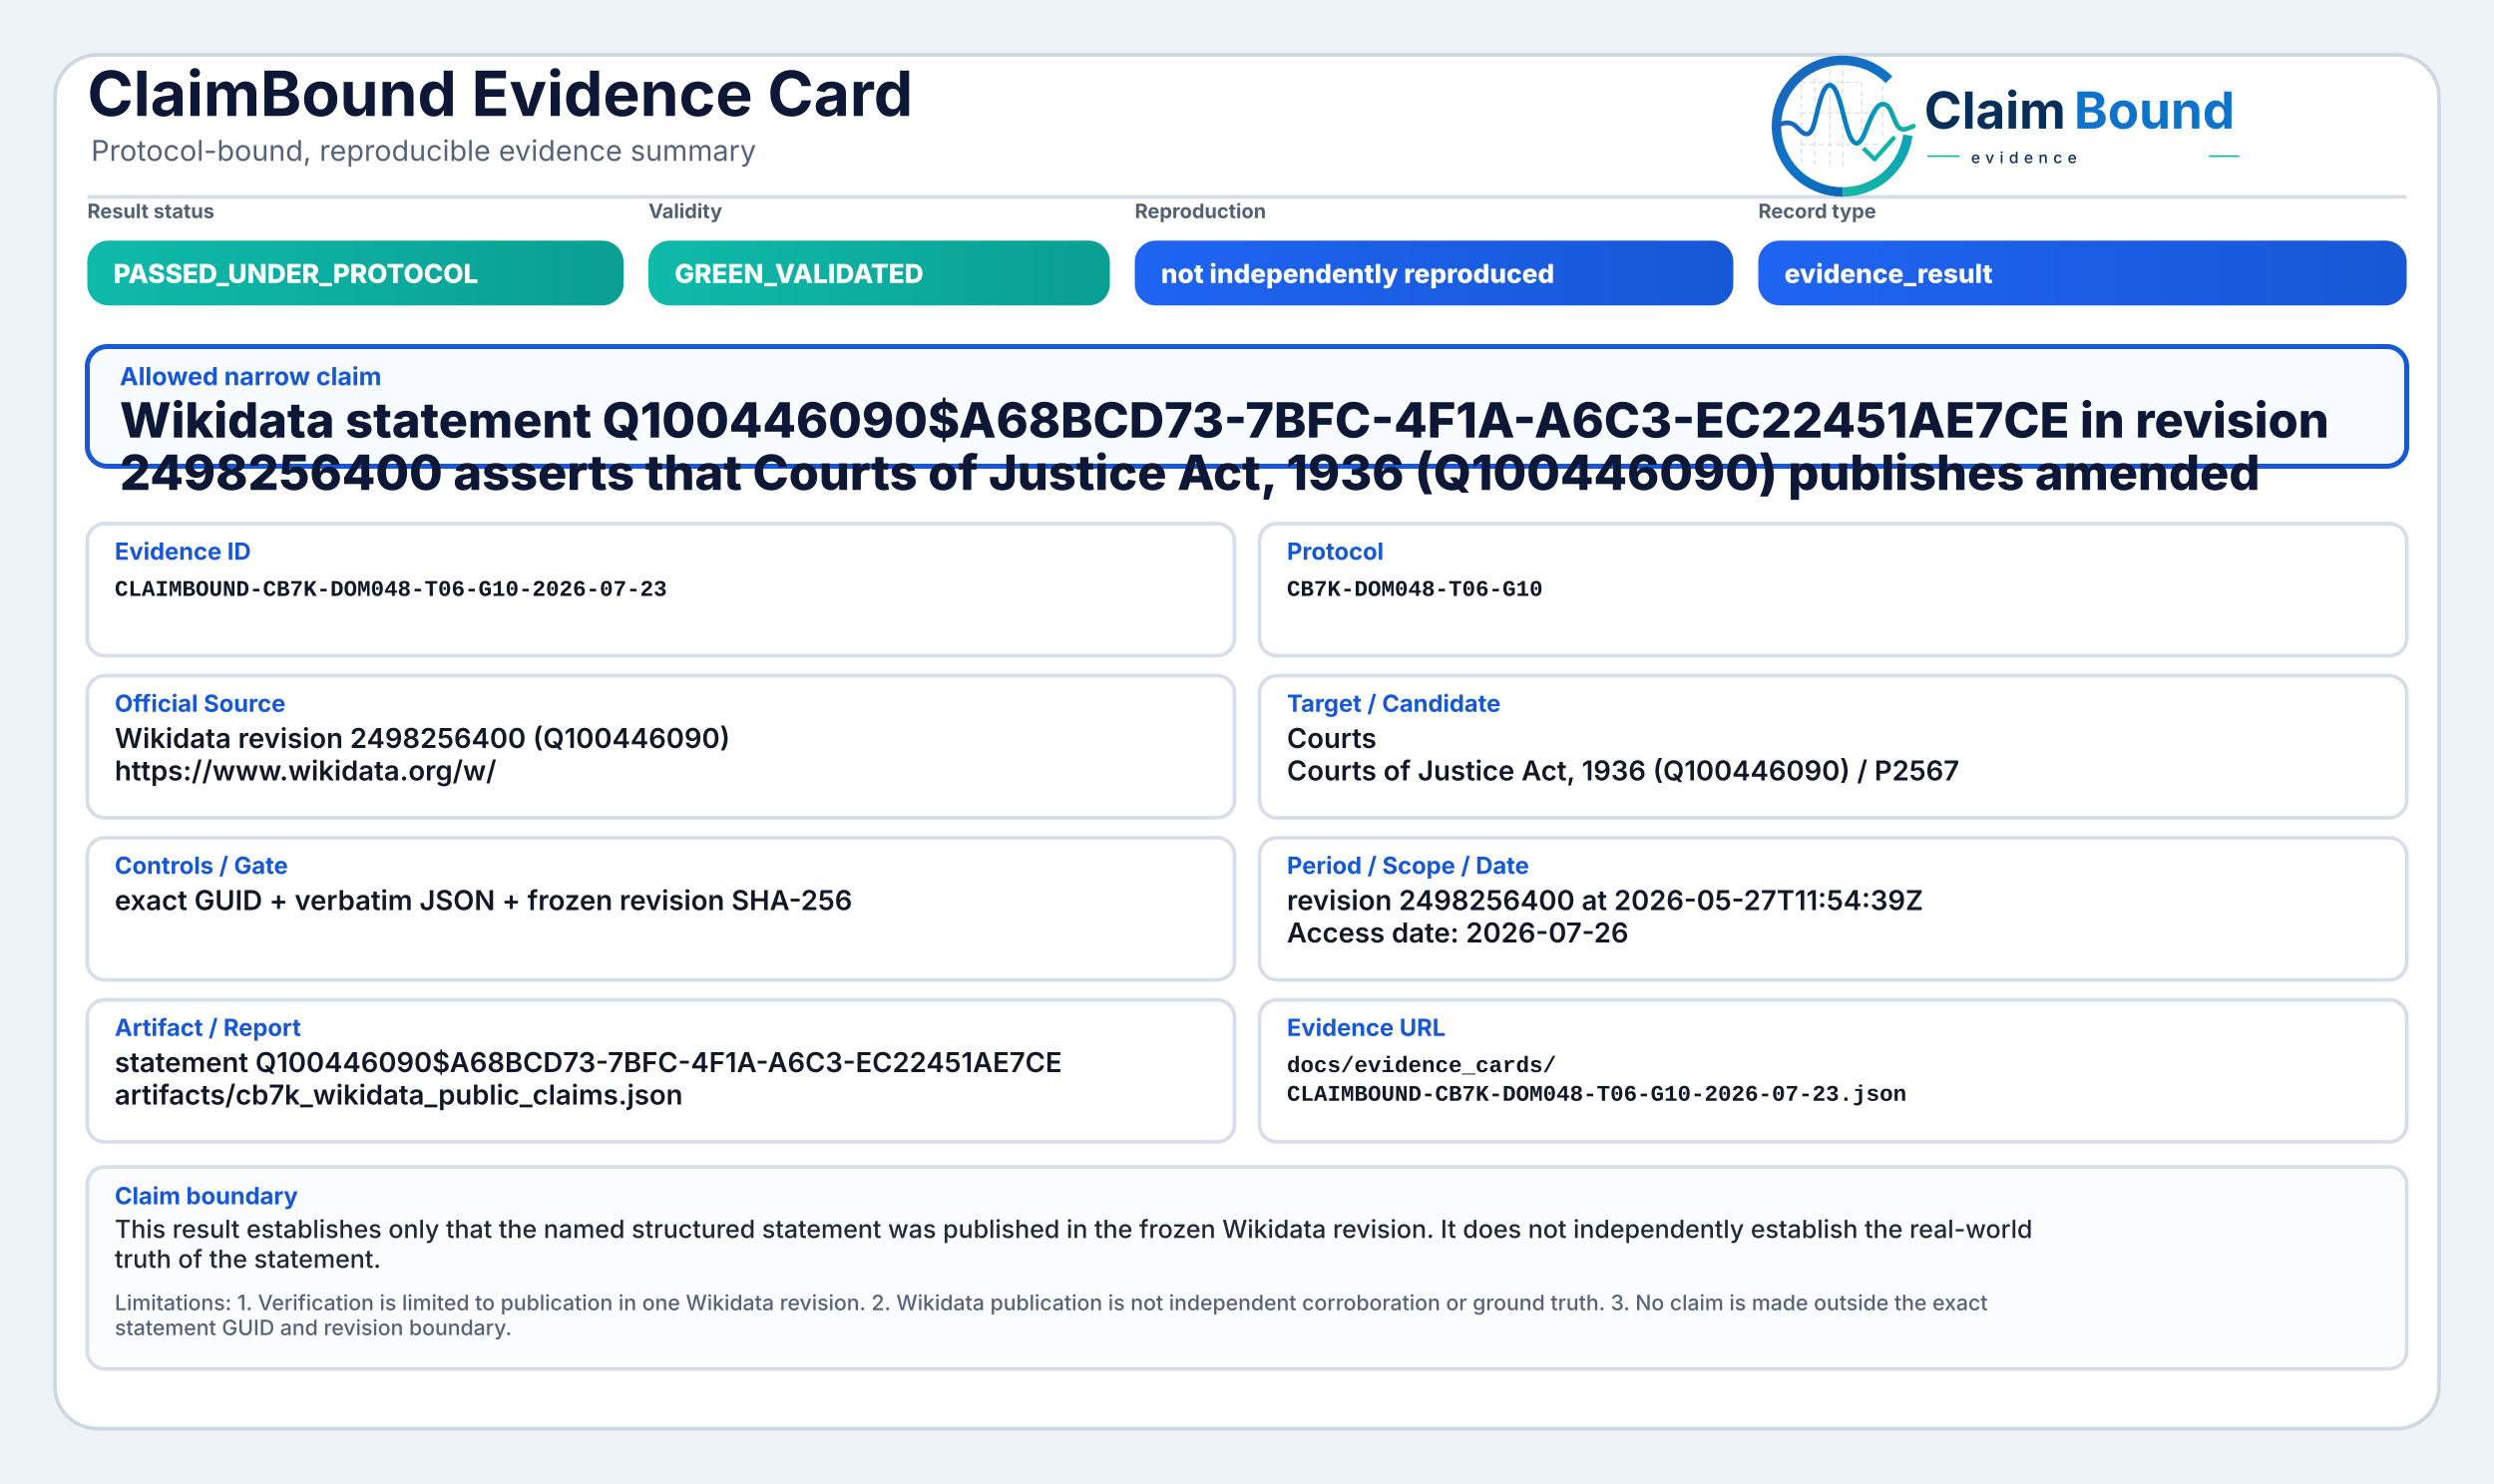
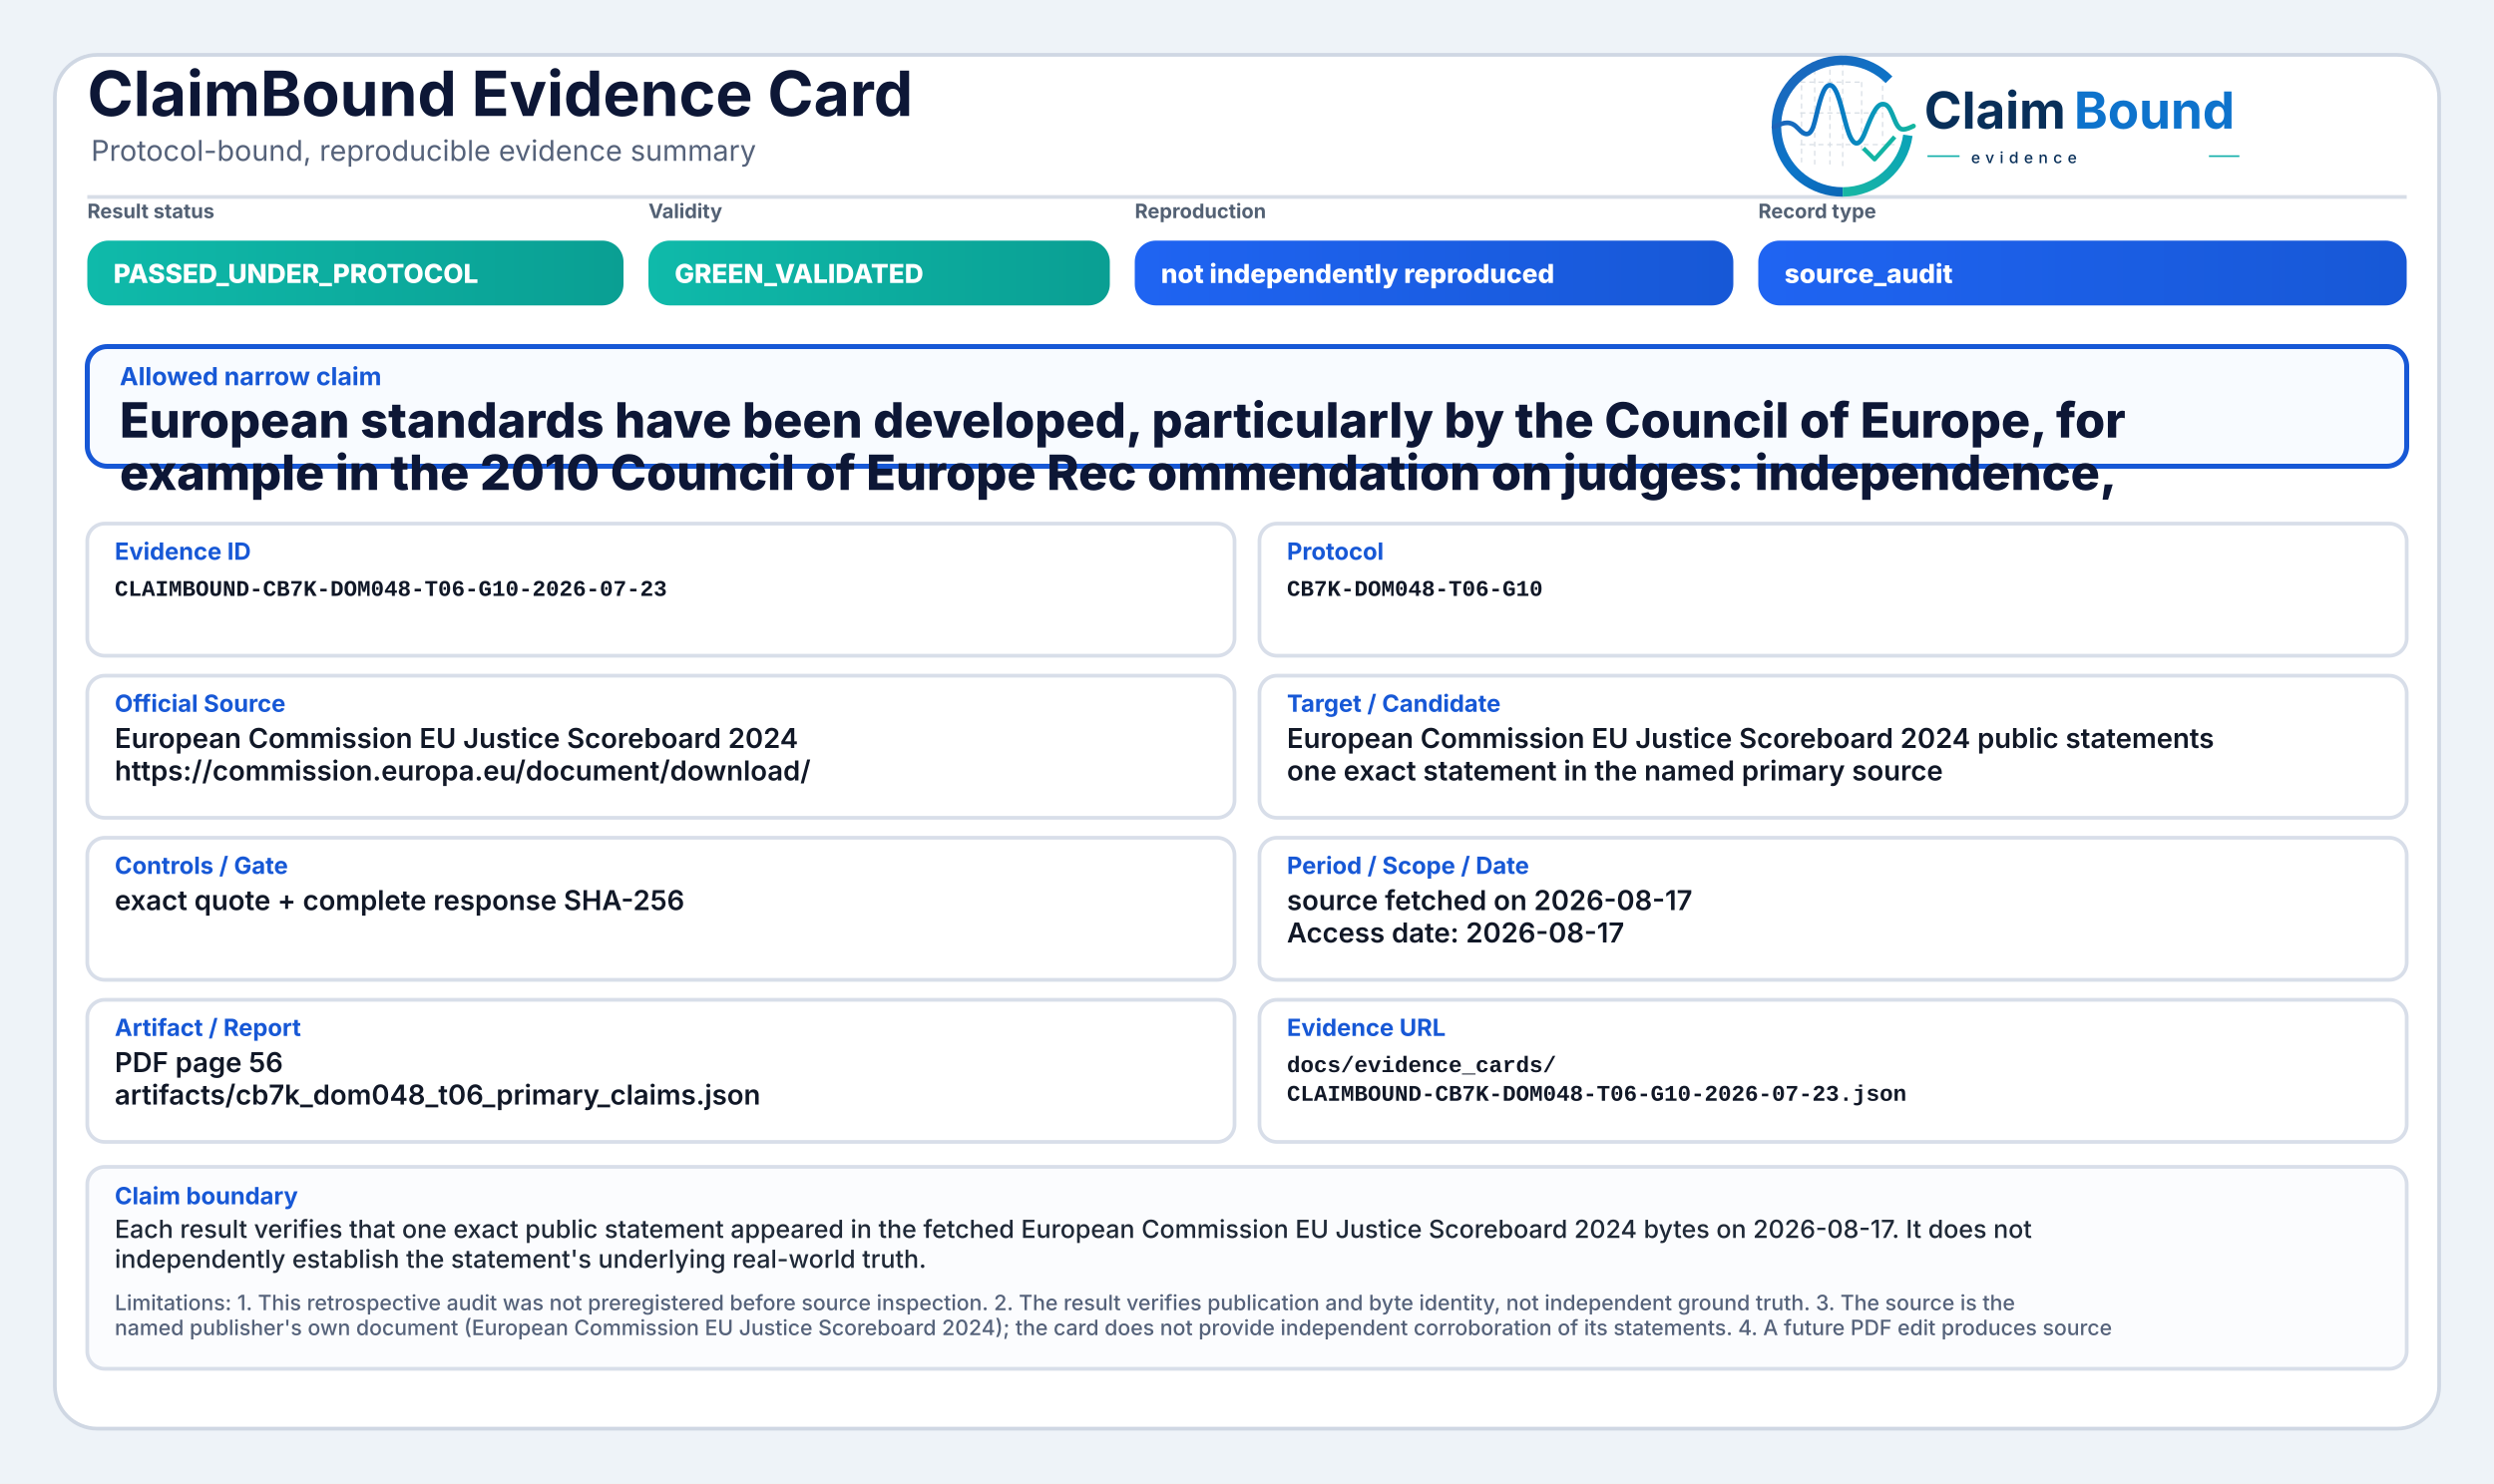
<svg xmlns="http://www.w3.org/2000/svg" width="2000" height="1190" viewBox="0 0 2000 1190" role="img" aria-label="ClaimBound Evidence Card">
  <defs>
    <linearGradient id="greenGrad" x1="0" y1="0" x2="1" y2="0">
      <stop offset="0%" stop-color="#0fbaaa" />
      <stop offset="100%" stop-color="#0a9f93" />
    </linearGradient>
    <linearGradient id="yellowGrad" x1="0" y1="0" x2="1" y2="0">
      <stop offset="0%" stop-color="#fbbf24" />
      <stop offset="100%" stop-color="#d97706" />
    </linearGradient>
    <linearGradient id="amberGrad" x1="0" y1="0" x2="1" y2="0">
      <stop offset="0%" stop-color="#f97316" />
      <stop offset="100%" stop-color="#c2410c" />
    </linearGradient>
    <linearGradient id="redGrad" x1="0" y1="0" x2="1" y2="0">
      <stop offset="0%" stop-color="#ef4444" />
      <stop offset="100%" stop-color="#b91c1c" />
    </linearGradient>
    <linearGradient id="grayGrad" x1="0" y1="0" x2="1" y2="0">
      <stop offset="0%" stop-color="#64748b" />
      <stop offset="100%" stop-color="#475569" />
    </linearGradient>
    <linearGradient id="blueGrad" x1="0" y1="0" x2="1" y2="0">
      <stop offset="0%" stop-color="#1f64f2" />
      <stop offset="100%" stop-color="#1758d6" />
    </linearGradient>
    <linearGradient id="logoRingBlue" x1="73" y1="453" x2="348" y2="793" gradientUnits="userSpaceOnUse">
      <stop offset="0" stop-color="#1E64BA" />
      <stop offset="0.55" stop-color="#0C75C8" />
      <stop offset="1" stop-color="#0A5FAB" />
    </linearGradient>
    <linearGradient id="logoRingTeal" x1="221" y1="792" x2="403" y2="594" gradientUnits="userSpaceOnUse">
      <stop offset="0" stop-color="#18B7A3" />
      <stop offset="1" stop-color="#089EBC" />
    </linearGradient>
    <linearGradient id="logoSignalGradient" x1="61" y1="628" x2="404" y2="628" gradientUnits="userSpaceOnUse">
      <stop offset="0" stop-color="#1E64BA" />
      <stop offset="0.43" stop-color="#0877C4" />
      <stop offset="0.72" stop-color="#0A97BB" />
      <stop offset="1" stop-color="#14B69E" />
    </linearGradient>
  </defs>
  <rect x="0" y="0" width="2000" height="1190" fill="#eef3f8" />
  <rect x="44" y="44" width="1912" height="1102" rx="34" fill="#ffffff" stroke="#cfd7e3" stroke-width="3" />
  <path d="M70 158 H1930" stroke="#d7dde7" stroke-width="3" />
  <text x="70" y="93" font-family="Inter, Segoe UI, Arial, sans-serif" font-size="50" font-weight="750" fill="#0d1736">ClaimBound Evidence Card</text>
  <text x="73" y="129" font-family="Inter, Segoe UI, Arial, sans-serif" font-size="23" font-weight="400" fill="#55627a">Protocol-bound, reproducible evidence summary</text>
  <g aria-label="ClaimBound evidence logo" transform="translate(1415,52) scale(0.33) translate(-40,-478)">
    <g stroke-linecap="butt" stroke-linejoin="round">
      <g stroke="#CBD3DC" stroke-width="3.2" stroke-linecap="round" stroke-dasharray="10 12" opacity="0.72">
        <path d="M130 507V714" />
        <path d="M162 490V719" />
        <path d="M199 491V719" />
        <path d="M230 471V726" />
        <path d="M276 521V690" />
        <path d="M327 508V650" />
        <path d="M128 520H277" />
        <path d="M128 595H327" />
        <path d="M128 672H355" />
      </g>
      <path d="M342.6 514.3A160 160 0 1 0 230 787" fill="none" stroke="url(#logoRingBlue)" stroke-width="23" />
      <path d="M230 787A160 160 0 0 0 388.4 649.3" fill="none" stroke="url(#logoRingTeal)" stroke-width="23" />
      <path d="M63 629.5C87 616.4 104.3 613.6 121.2 632.2C140.7 653.8 153.4 651.6 162.1 616.2C173.8 568.5 182.5 527.5 198.9 527.5C217.5 527.5 228.4 590.6 240.3 630.8C253.4 675.4 268.6 682.8 284.6 641.5C303.5 592.9 315.2 567.6 333.7 574.7C352.6 582 355.7 635.1 376.6 634.9C386.2 634.8 394 630.4 402 626.8" fill="none" stroke="url(#logoSignalGradient)" stroke-width="11.5" stroke-linecap="round" />
      <path d="M284 684.5L307.5 707.7L353 657" fill="none" stroke="#12B4A4" stroke-width="10.5" stroke-linecap="square" />
    </g>
    <text x="428" y="633" font-family="Inter, Segoe UI, Arial, sans-serif" font-size="124" font-weight="750" fill="#082F59" text-rendering="geometricPrecision">Claim</text>
    <text x="792" y="633" font-family="Inter, Segoe UI, Arial, sans-serif" font-size="124" font-weight="750" fill="#0E73CC" text-rendering="geometricPrecision">Bound</text>
    <line x1="436" y1="700" x2="514" y2="700" stroke="#11AFA9" stroke-width="4" />
    <text x="542" y="717" font-family="Inter, Segoe UI, Arial, sans-serif" font-size="38" font-weight="500" letter-spacing="13" fill="#082F59">evidence</text>
    <line x1="1120" y1="700" x2="1194" y2="700" stroke="#11AFA9" stroke-width="4" />
  </g>
  <text x="70" y="175" font-family="Inter, Segoe UI, Arial, sans-serif" font-size="16" font-weight="650" fill="#536174">Result status</text>
  <rect x="70" y="193" width="430" height="52" rx="17" fill="url(#greenGrad)" />
  <text x="91" y="227" font-family="Inter, Segoe UI, Arial, sans-serif" font-size="21" font-weight="800" fill="#ffffff">PASSED_UNDER_PROTOCOL</text>
  <text x="520" y="175" font-family="Inter, Segoe UI, Arial, sans-serif" font-size="16" font-weight="650" fill="#536174">Validity</text>
  <rect x="520" y="193" width="370" height="52" rx="17" fill="url(#greenGrad)" />
  <text x="541" y="227" font-family="Inter, Segoe UI, Arial, sans-serif" font-size="21" font-weight="800" fill="#ffffff">GREEN_VALIDATED</text>
  <text x="910" y="175" font-family="Inter, Segoe UI, Arial, sans-serif" font-size="16" font-weight="650" fill="#536174">Reproduction</text>
  <rect x="910" y="193" width="480" height="52" rx="17" fill="url(#blueGrad)" />
  <text x="931" y="227" font-family="Inter, Segoe UI, Arial, sans-serif" font-size="21" font-weight="800" fill="#ffffff">not independently reproduced</text>
  <text x="1410" y="175" font-family="Inter, Segoe UI, Arial, sans-serif" font-size="16" font-weight="650" fill="#536174">Record type</text>
  <rect x="1410" y="193" width="520" height="52" rx="17" fill="url(#blueGrad)" />
-   <text x="1431" y="227" font-family="Inter, Segoe UI, Arial, sans-serif" font-size="21" font-weight="800" fill="#ffffff">evidence_result</text>
+   <text x="1431" y="227" font-family="Inter, Segoe UI, Arial, sans-serif" font-size="21" font-weight="800" fill="#ffffff">source_audit</text>
  <rect x="70" y="278" width="1860" height="96" rx="16" fill="#f8fbff" stroke="#1758d6" stroke-width="4" />
  <text x="96" y="309" font-family="Inter, Segoe UI, Arial, sans-serif" font-size="20" font-weight="750" fill="#1758d6">Allowed narrow claim</text>
-   <text x="96" y="351" font-family="Inter, Segoe UI, Arial, sans-serif" font-size="39" font-weight="800" fill="#0d1736">Wikidata statement Q100446090$A68BCD73-7BFC-4F1A-A6C3-EC22451AE7CE in revision</text>
-   <text x="96" y="393" font-family="Inter, Segoe UI, Arial, sans-serif" font-size="39" font-weight="800" fill="#0d1736">2498256400 asserts that Courts of Justice Act, 1936 (Q100446090) publishes amended</text>
+   <text x="96" y="351" font-family="Inter, Segoe UI, Arial, sans-serif" font-size="39" font-weight="800" fill="#0d1736">European standards have been developed, particularly by the Council of Europe, for</text>
+   <text x="96" y="393" font-family="Inter, Segoe UI, Arial, sans-serif" font-size="39" font-weight="800" fill="#0d1736">example in the 2010 Council of Europe Rec ommendation on judges: independence,</text>
  <rect x="70" y="420" width="920" height="106" rx="14" fill="#ffffff" stroke="#d8dee9" stroke-width="3" />
  <text x="92" y="449" font-family="Inter, Segoe UI, Arial, sans-serif" font-size="19" font-weight="750" fill="#1758d6">Evidence ID</text>
  <text x="92" y="478" font-family="SFMono-Regular, Consolas, Liberation Mono, monospace" font-size="18" font-weight="600" fill="#111827">CLAIMBOUND-CB7K-DOM048-T06-G10-2026-07-23</text>
  <rect x="1010" y="420" width="920" height="106" rx="14" fill="#ffffff" stroke="#d8dee9" stroke-width="3" />
  <text x="1032" y="449" font-family="Inter, Segoe UI, Arial, sans-serif" font-size="19" font-weight="750" fill="#1758d6">Protocol</text>
  <text x="1032" y="478" font-family="SFMono-Regular, Consolas, Liberation Mono, monospace" font-size="18" font-weight="600" fill="#111827">CB7K-DOM048-T06-G10</text>
  <rect x="70" y="542" width="920" height="114" rx="14" fill="#ffffff" stroke="#d8dee9" stroke-width="3" />
  <text x="92" y="571" font-family="Inter, Segoe UI, Arial, sans-serif" font-size="19" font-weight="750" fill="#1758d6">Official Source</text>
-   <text x="92" y="600" font-family="Inter, Segoe UI, Arial, sans-serif" font-size="22" font-weight="600" fill="#111827">Wikidata revision 2498256400 (Q100446090)</text>
-   <text x="92" y="626" font-family="Inter, Segoe UI, Arial, sans-serif" font-size="22" font-weight="600" fill="#111827">https://www.wikidata.org/w/</text>
+   <text x="92" y="600" font-family="Inter, Segoe UI, Arial, sans-serif" font-size="22" font-weight="600" fill="#111827">European Commission EU Justice Scoreboard 2024</text>
+   <text x="92" y="626" font-family="Inter, Segoe UI, Arial, sans-serif" font-size="22" font-weight="600" fill="#111827">https://commission.europa.eu/document/download/</text>
  <rect x="1010" y="542" width="920" height="114" rx="14" fill="#ffffff" stroke="#d8dee9" stroke-width="3" />
  <text x="1032" y="571" font-family="Inter, Segoe UI, Arial, sans-serif" font-size="19" font-weight="750" fill="#1758d6">Target / Candidate</text>
-   <text x="1032" y="600" font-family="Inter, Segoe UI, Arial, sans-serif" font-size="22" font-weight="600" fill="#111827">Courts</text>
-   <text x="1032" y="626" font-family="Inter, Segoe UI, Arial, sans-serif" font-size="22" font-weight="600" fill="#111827">Courts of Justice Act, 1936 (Q100446090) / P2567</text>
+   <text x="1032" y="600" font-family="Inter, Segoe UI, Arial, sans-serif" font-size="22" font-weight="600" fill="#111827">European Commission EU Justice Scoreboard 2024 public statements</text>
+   <text x="1032" y="626" font-family="Inter, Segoe UI, Arial, sans-serif" font-size="22" font-weight="600" fill="#111827">one exact statement in the named primary source</text>
  <rect x="70" y="672" width="920" height="114" rx="14" fill="#ffffff" stroke="#d8dee9" stroke-width="3" />
  <text x="92" y="701" font-family="Inter, Segoe UI, Arial, sans-serif" font-size="19" font-weight="750" fill="#1758d6">Controls / Gate</text>
-   <text x="92" y="730" font-family="Inter, Segoe UI, Arial, sans-serif" font-size="22" font-weight="600" fill="#111827">exact GUID + verbatim JSON + frozen revision SHA-256</text>
+   <text x="92" y="730" font-family="Inter, Segoe UI, Arial, sans-serif" font-size="22" font-weight="600" fill="#111827">exact quote + complete response SHA-256</text>
  <rect x="1010" y="672" width="920" height="114" rx="14" fill="#ffffff" stroke="#d8dee9" stroke-width="3" />
  <text x="1032" y="701" font-family="Inter, Segoe UI, Arial, sans-serif" font-size="19" font-weight="750" fill="#1758d6">Period / Scope / Date</text>
-   <text x="1032" y="730" font-family="Inter, Segoe UI, Arial, sans-serif" font-size="22" font-weight="600" fill="#111827">revision 2498256400 at 2026-05-27T11:54:39Z</text>
-   <text x="1032" y="756" font-family="Inter, Segoe UI, Arial, sans-serif" font-size="22" font-weight="600" fill="#111827">Access date: 2026-07-26</text>
+   <text x="1032" y="730" font-family="Inter, Segoe UI, Arial, sans-serif" font-size="22" font-weight="600" fill="#111827">source fetched on 2026-08-17</text>
+   <text x="1032" y="756" font-family="Inter, Segoe UI, Arial, sans-serif" font-size="22" font-weight="600" fill="#111827">Access date: 2026-08-17</text>
  <rect x="70" y="802" width="920" height="114" rx="14" fill="#ffffff" stroke="#d8dee9" stroke-width="3" />
  <text x="92" y="831" font-family="Inter, Segoe UI, Arial, sans-serif" font-size="19" font-weight="750" fill="#1758d6">Artifact / Report</text>
-   <text x="92" y="860" font-family="Inter, Segoe UI, Arial, sans-serif" font-size="22" font-weight="600" fill="#111827">statement Q100446090$A68BCD73-7BFC-4F1A-A6C3-EC22451AE7CE</text>
-   <text x="92" y="886" font-family="Inter, Segoe UI, Arial, sans-serif" font-size="22" font-weight="600" fill="#111827">artifacts/cb7k_wikidata_public_claims.json</text>
+   <text x="92" y="860" font-family="Inter, Segoe UI, Arial, sans-serif" font-size="22" font-weight="600" fill="#111827">PDF page 56</text>
+   <text x="92" y="886" font-family="Inter, Segoe UI, Arial, sans-serif" font-size="22" font-weight="600" fill="#111827">artifacts/cb7k_dom048_t06_primary_claims.json</text>
  <rect x="1010" y="802" width="920" height="114" rx="14" fill="#ffffff" stroke="#d8dee9" stroke-width="3" />
  <text x="1032" y="831" font-family="Inter, Segoe UI, Arial, sans-serif" font-size="19" font-weight="750" fill="#1758d6">Evidence URL</text>
  <text x="1032" y="860" font-family="SFMono-Regular, Consolas, Liberation Mono, monospace" font-size="18" font-weight="600" fill="#111827">docs/evidence_cards/</text>
  <text x="1032" y="883" font-family="SFMono-Regular, Consolas, Liberation Mono, monospace" font-size="18" font-weight="600" fill="#111827">CLAIMBOUND-CB7K-DOM048-T06-G10-2026-07-23.json</text>
  <rect x="70" y="936" width="1860" height="162" rx="14" fill="#fbfcfe" stroke="#d8dee9" stroke-width="3" />
  <text x="92" y="966" font-family="Inter, Segoe UI, Arial, sans-serif" font-size="19" font-weight="750" fill="#1758d6">Claim boundary</text>
-   <text x="92" y="993" font-family="Inter, Segoe UI, Arial, sans-serif" font-size="20" font-weight="500" fill="#1f2937">This result establishes only that the named structured statement was published in the frozen Wikidata revision. It does not independently establish the real-world</text>
-   <text x="92" y="1017" font-family="Inter, Segoe UI, Arial, sans-serif" font-size="20" font-weight="500" fill="#1f2937">truth of the statement.</text>
-   <text x="92" y="1051" font-family="Inter, Segoe UI, Arial, sans-serif" font-size="17" font-weight="500" fill="#55627a">Limitations: 1. Verification is limited to publication in one Wikidata revision. 2. Wikidata publication is not independent corroboration or ground truth. 3. No claim is made outside the exact</text>
-   <text x="92" y="1071" font-family="Inter, Segoe UI, Arial, sans-serif" font-size="17" font-weight="500" fill="#55627a">statement GUID and revision boundary.</text>
+   <text x="92" y="993" font-family="Inter, Segoe UI, Arial, sans-serif" font-size="20" font-weight="500" fill="#1f2937">Each result verifies that one exact public statement appeared in the fetched European Commission EU Justice Scoreboard 2024 bytes on 2026-08-17. It does not</text>
+   <text x="92" y="1017" font-family="Inter, Segoe UI, Arial, sans-serif" font-size="20" font-weight="500" fill="#1f2937">independently establish the statement's underlying real-world truth.</text>
+   <text x="92" y="1051" font-family="Inter, Segoe UI, Arial, sans-serif" font-size="17" font-weight="500" fill="#55627a">Limitations: 1. This retrospective audit was not preregistered before source inspection. 2. The result verifies publication and byte identity, not independent ground truth. 3. The source is the</text>
+   <text x="92" y="1071" font-family="Inter, Segoe UI, Arial, sans-serif" font-size="17" font-weight="500" fill="#55627a">named publisher's own document (European Commission EU Justice Scoreboard 2024); the card does not provide independent corroboration of its statements. 4. A future PDF edit produces source</text>
</svg>
